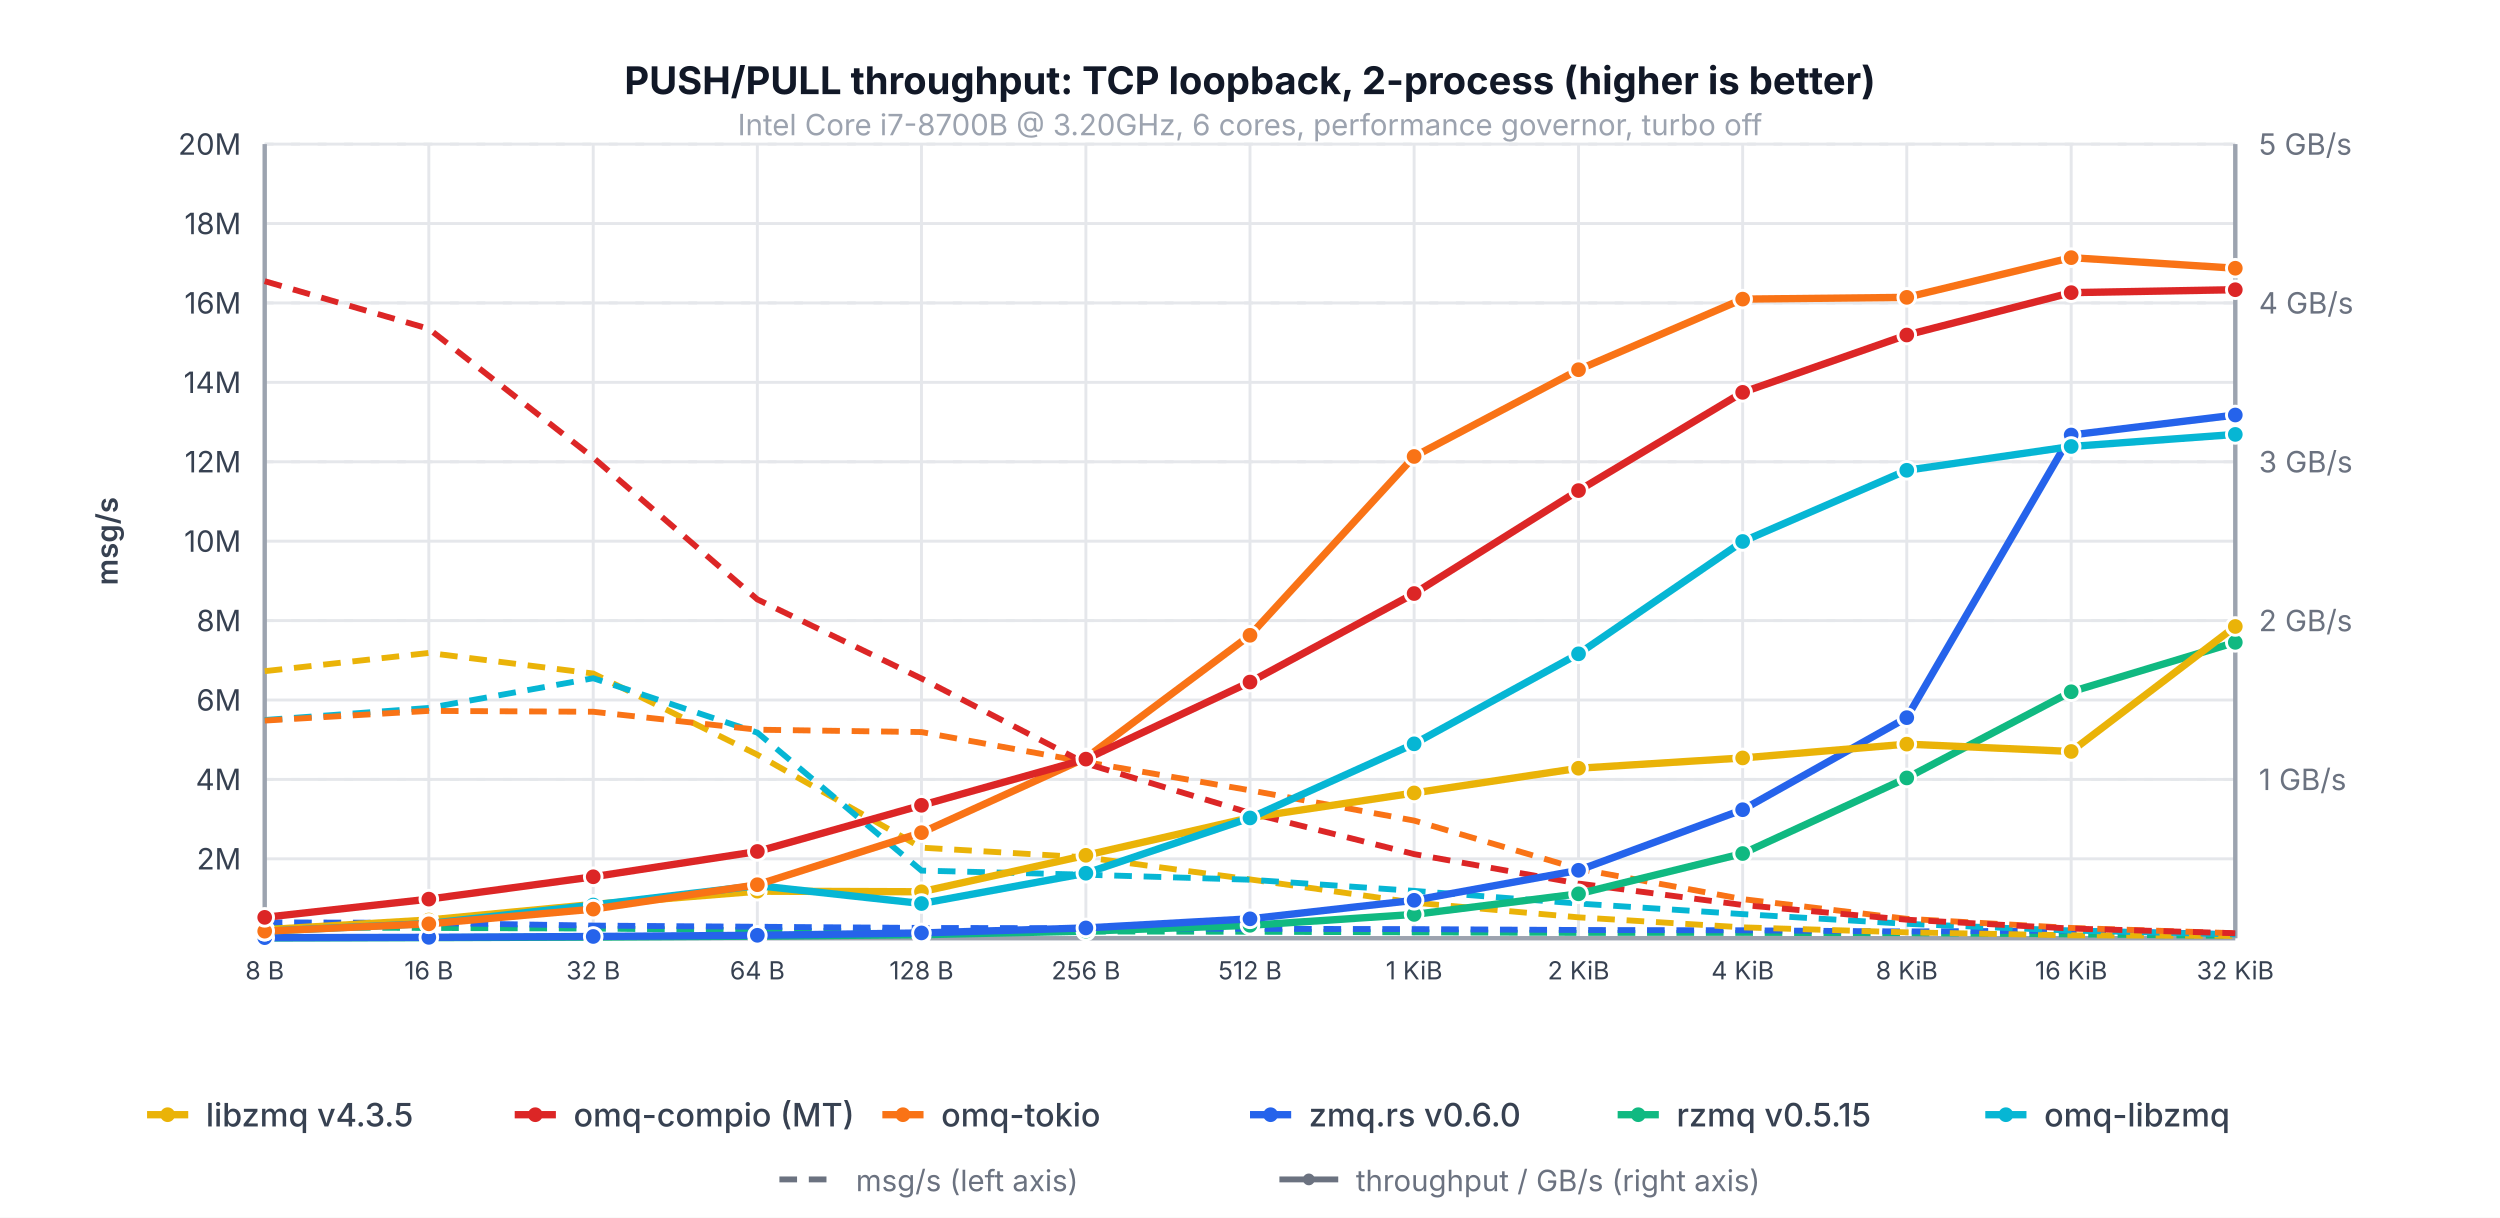
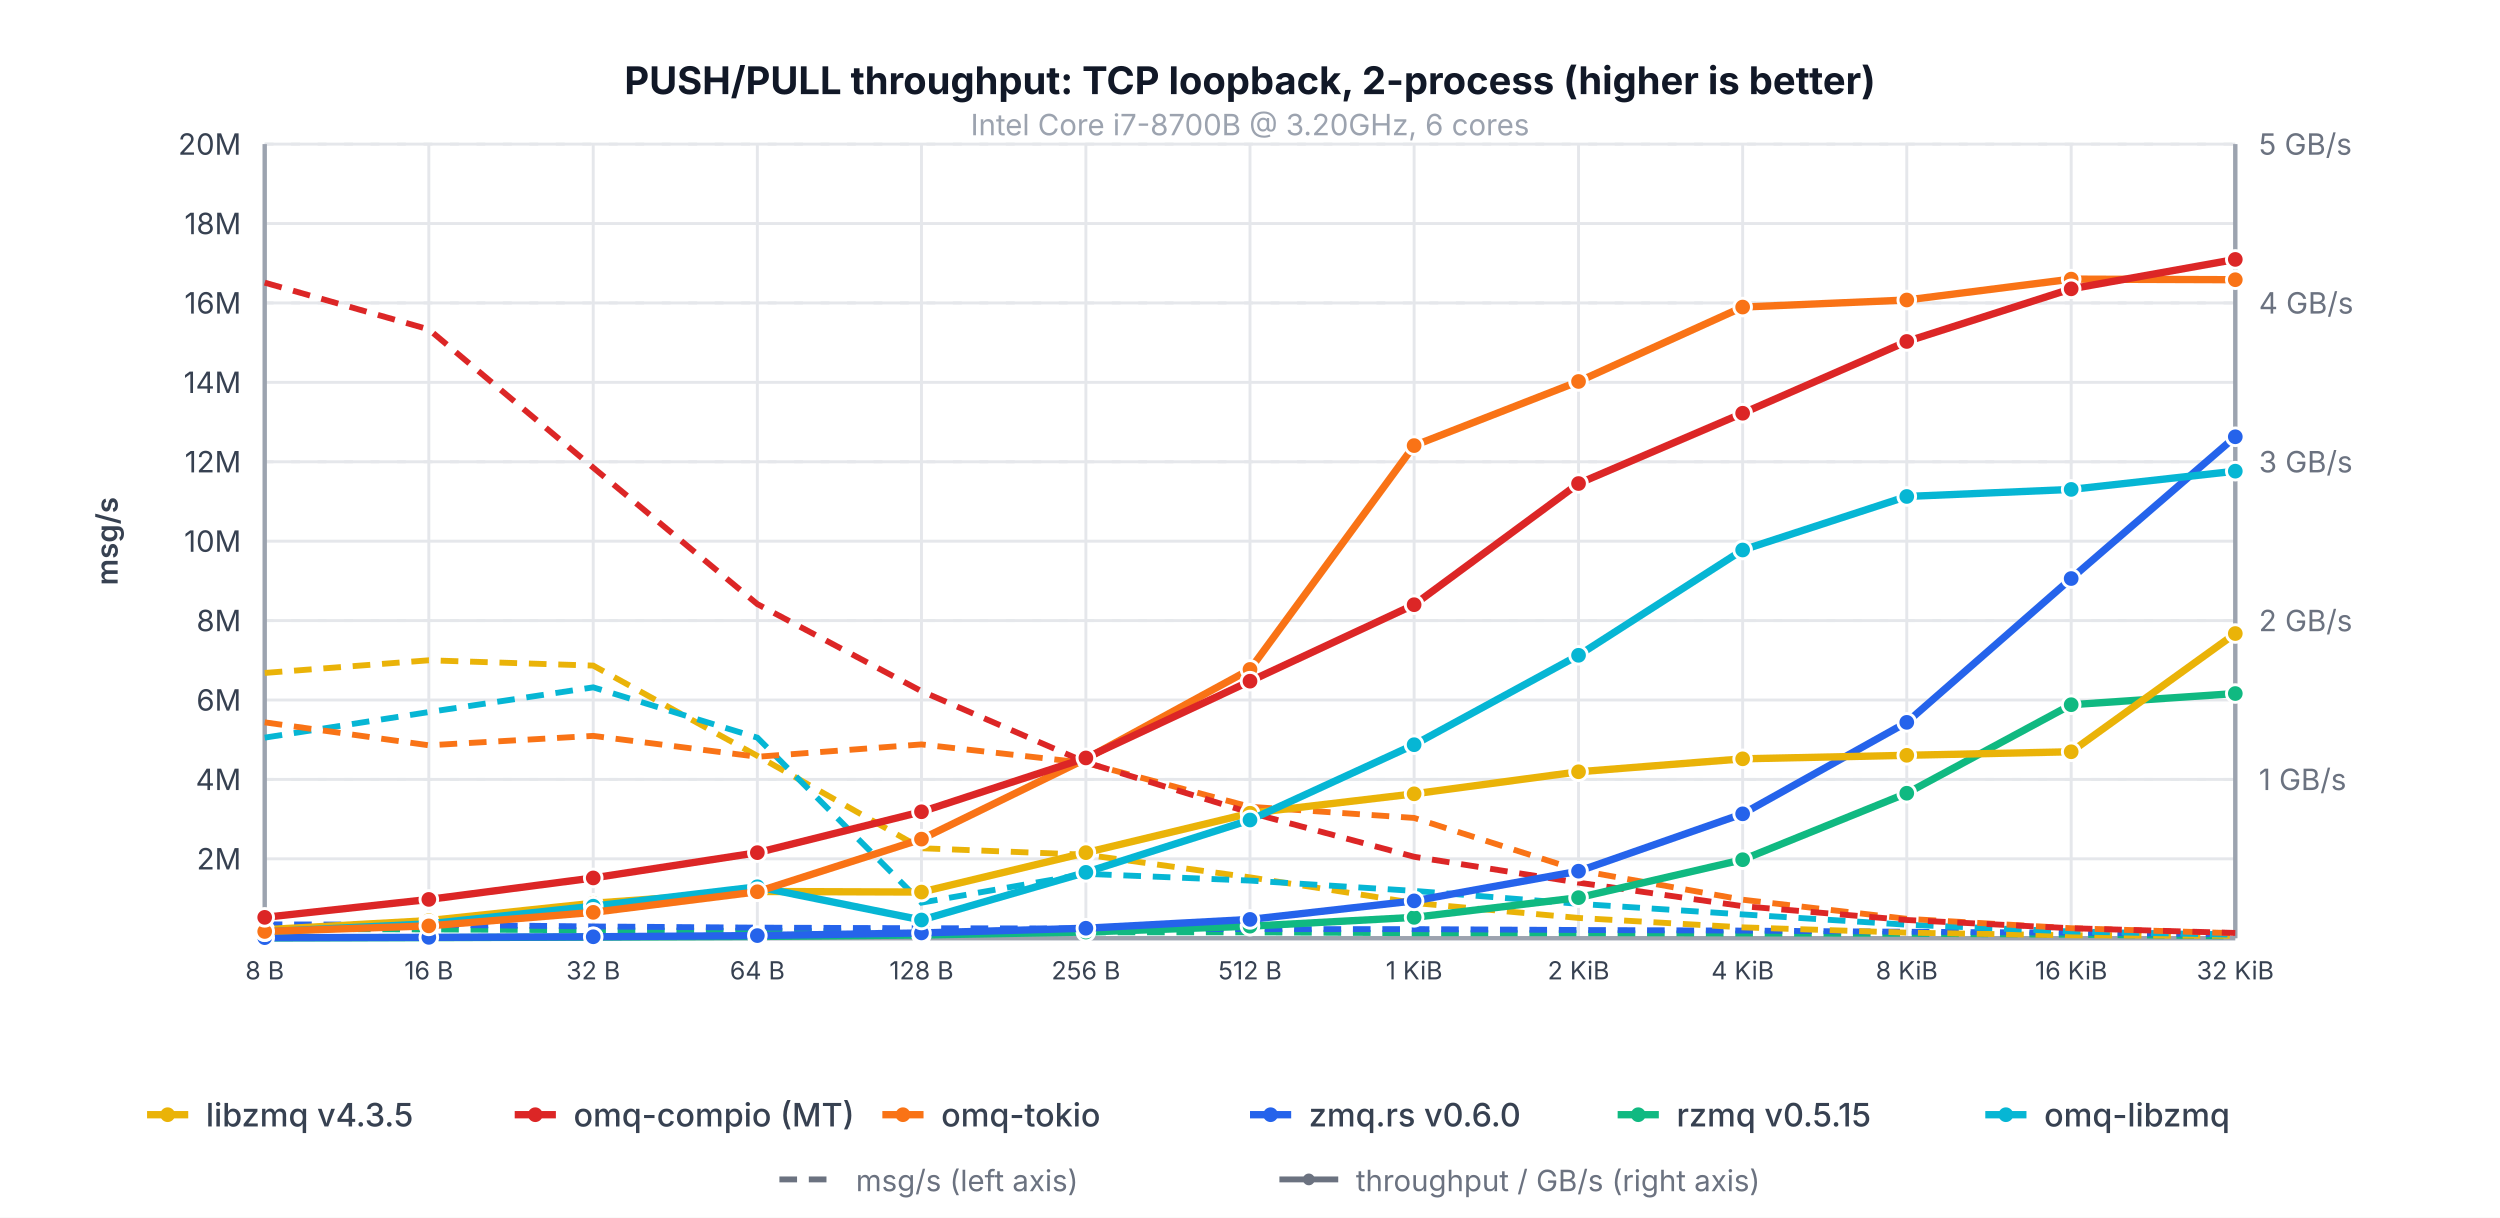
<svg xmlns="http://www.w3.org/2000/svg" viewBox="0 0 850 414" font-family="system-ui, -apple-system, sans-serif">
  <rect width="850" height="414" fill="white" />
  <text x="425.0" y="32.0" text-anchor="middle" fill="#111827" font-size="13" font-weight="700">PUSH/PULL throughput: TCP loopback, 2-process (higher is better)</text>
  <line x1="90.0" y1="292.0" x2="760.0" y2="292.0" stroke="#e5e7eb" stroke-width="1" />
  <text x="82.0" y="292.0" text-anchor="end" dominant-baseline="middle" fill="#374151" font-size="10">2M</text>
  <line x1="90.0" y1="265.0" x2="760.0" y2="265.0" stroke="#e5e7eb" stroke-width="1" />
  <text x="82.0" y="265.0" text-anchor="end" dominant-baseline="middle" fill="#374151" font-size="10">4M</text>
  <line x1="90.0" y1="238.0" x2="760.0" y2="238.0" stroke="#e5e7eb" stroke-width="1" />
  <text x="82.0" y="238.0" text-anchor="end" dominant-baseline="middle" fill="#374151" font-size="10">6M</text>
  <line x1="90.0" y1="211.0" x2="760.0" y2="211.0" stroke="#e5e7eb" stroke-width="1" />
  <text x="82.0" y="211.0" text-anchor="end" dominant-baseline="middle" fill="#374151" font-size="10">8M</text>
  <line x1="90.0" y1="184.0" x2="760.0" y2="184.0" stroke="#e5e7eb" stroke-width="1" />
  <text x="82.0" y="184.0" text-anchor="end" dominant-baseline="middle" fill="#374151" font-size="10">10M</text>
  <line x1="90.0" y1="157.0" x2="760.0" y2="157.0" stroke="#e5e7eb" stroke-width="1" />
  <text x="82.0" y="157.0" text-anchor="end" dominant-baseline="middle" fill="#374151" font-size="10">12M</text>
  <line x1="90.0" y1="130.0" x2="760.0" y2="130.0" stroke="#e5e7eb" stroke-width="1" />
  <text x="82.0" y="130.0" text-anchor="end" dominant-baseline="middle" fill="#374151" font-size="10">14M</text>
  <line x1="90.0" y1="103.0" x2="760.0" y2="103.0" stroke="#e5e7eb" stroke-width="1" />
  <text x="82.0" y="103.0" text-anchor="end" dominant-baseline="middle" fill="#374151" font-size="10">16M</text>
  <line x1="90.0" y1="76.0" x2="760.0" y2="76.0" stroke="#e5e7eb" stroke-width="1" />
  <text x="82.0" y="76.0" text-anchor="end" dominant-baseline="middle" fill="#374151" font-size="10">18M</text>
  <line x1="90.0" y1="49.0" x2="760.0" y2="49.0" stroke="#e5e7eb" stroke-width="1" />
  <text x="82.0" y="49.0" text-anchor="end" dominant-baseline="middle" fill="#374151" font-size="10">20M</text>
  <line x1="90.0" y1="265.0" x2="760.0" y2="265.0" stroke="#e5e7eb" stroke-width="1" stroke-dasharray="3,6" />
  <text x="768.0" y="265.0" text-anchor="start" dominant-baseline="middle" fill="#6b7280" font-size="10">1 GB/s</text>
  <line x1="90.0" y1="211.0" x2="760.0" y2="211.0" stroke="#e5e7eb" stroke-width="1" stroke-dasharray="3,6" />
  <text x="768.0" y="211.0" text-anchor="start" dominant-baseline="middle" fill="#6b7280" font-size="10">2 GB/s</text>
  <line x1="90.0" y1="157.0" x2="760.0" y2="157.0" stroke="#e5e7eb" stroke-width="1" stroke-dasharray="3,6" />
  <text x="768.0" y="157.0" text-anchor="start" dominant-baseline="middle" fill="#6b7280" font-size="10">3 GB/s</text>
  <line x1="90.0" y1="103.0" x2="760.0" y2="103.0" stroke="#e5e7eb" stroke-width="1" stroke-dasharray="3,6" />
  <text x="768.0" y="103.0" text-anchor="start" dominant-baseline="middle" fill="#6b7280" font-size="10">4 GB/s</text>
  <line x1="90.0" y1="49.0" x2="760.0" y2="49.0" stroke="#e5e7eb" stroke-width="1" stroke-dasharray="3,6" />
  <text x="768.0" y="49.0" text-anchor="start" dominant-baseline="middle" fill="#6b7280" font-size="10">5 GB/s</text>
  <line x1="90.0" y1="49.0" x2="90.0" y2="319.0" stroke="#e5e7eb" stroke-width="1" />
  <line x1="145.8" y1="49.0" x2="145.8" y2="319.0" stroke="#e5e7eb" stroke-width="1" />
  <line x1="201.7" y1="49.0" x2="201.7" y2="319.0" stroke="#e5e7eb" stroke-width="1" />
  <line x1="257.5" y1="49.0" x2="257.5" y2="319.0" stroke="#e5e7eb" stroke-width="1" />
  <line x1="313.3" y1="49.0" x2="313.3" y2="319.0" stroke="#e5e7eb" stroke-width="1" />
  <line x1="369.2" y1="49.0" x2="369.2" y2="319.0" stroke="#e5e7eb" stroke-width="1" />
  <line x1="425.0" y1="49.0" x2="425.0" y2="319.0" stroke="#e5e7eb" stroke-width="1" />
  <line x1="480.8" y1="49.0" x2="480.8" y2="319.0" stroke="#e5e7eb" stroke-width="1" />
  <line x1="536.7" y1="49.0" x2="536.7" y2="319.0" stroke="#e5e7eb" stroke-width="1" />
  <line x1="592.5" y1="49.0" x2="592.5" y2="319.0" stroke="#e5e7eb" stroke-width="1" />
  <line x1="648.3" y1="49.0" x2="648.3" y2="319.0" stroke="#e5e7eb" stroke-width="1" />
  <line x1="704.2" y1="49.0" x2="704.2" y2="319.0" stroke="#e5e7eb" stroke-width="1" />
  <line x1="760.0" y1="49.0" x2="760.0" y2="319.0" stroke="#e5e7eb" stroke-width="1" />
  <line x1="90.0" y1="49.0" x2="90.0" y2="319.0" stroke="#9ca3af" stroke-width="1.5" />
  <line x1="760.0" y1="49.0" x2="760.0" y2="319.0" stroke="#9ca3af" stroke-width="1.5" />
  <line x1="90.0" y1="319.0" x2="760.0" y2="319.0" stroke="#9ca3af" stroke-width="1.5" />
  <text x="40.0" y="184.0" text-anchor="middle" fill="#374151" font-size="10" font-weight="600" transform="rotate(-90,40.0,184.0)">msg/s</text>
-   <polyline points="90.0,315.3 145.8,315.5 201.7,315.7 257.5,316.3 313.3,316.8 369.2,316.7 425.0,316.8 480.8,317.0 536.7,317.2 592.5,317.2 648.3,317.3 704.2,317.7 760.0,318.2" fill="none" stroke="#10b981" stroke-width="2" stroke-dasharray="6,4" />
-   <polyline points="90.0,313.6 145.8,313.8 201.7,314.7 257.5,315.1 313.3,315.5 369.2,315.6 425.0,315.8 480.8,315.9 536.7,316.2 592.5,316.3 648.3,316.7 704.2,316.4 760.0,317.6" fill="none" stroke="#2563eb" stroke-width="2" stroke-dasharray="6,4" />
-   <polyline points="90.0,228.2 145.8,222.0 201.7,229.0 257.5,256.6 313.3,288.2 369.2,291.5 425.0,299.0 480.8,306.9 536.7,311.9 592.5,315.3 648.3,317.0 704.2,318.0 760.0,318.2" fill="none" stroke="#eab308" stroke-width="2" stroke-dasharray="6,4" />
-   <polyline points="90.0,244.8 145.8,240.7 201.7,230.6 257.5,249.1 313.3,296.0 369.2,297.4 425.0,299.1 480.8,302.9 536.7,307.2 592.5,310.8 648.3,314.1 704.2,316.4 760.0,317.7" fill="none" stroke="#06b6d4" stroke-width="2" stroke-dasharray="6,4" />
-   <polyline points="90.0,245.0 145.8,241.7 201.7,242.0 257.5,248.1 313.3,248.9 369.2,259.1 425.0,268.7 480.8,279.0 536.7,295.4 592.5,305.7 648.3,312.4 704.2,315.5 760.0,317.3" fill="none" stroke="#f97316" stroke-width="2" stroke-dasharray="6,4" />
-   <polyline points="90.0,95.6 145.8,111.8 201.7,155.6 257.5,203.8 313.3,230.7 369.2,259.6 425.0,276.4 480.8,290.4 536.7,300.4 592.5,307.7 648.3,312.7 704.2,315.7 760.0,317.3" fill="none" stroke="#dc2626" stroke-width="2" stroke-dasharray="6,4" />
-   <polyline points="90.0,318.9 145.8,318.8 201.7,318.6 257.5,318.3 313.3,317.8 369.2,316.6 425.0,314.6 480.8,310.9 536.7,303.9 592.5,290.2 648.3,264.5 704.2,235.2 760.0,218.4" fill="none" stroke="#10b981" stroke-width="2.5" stroke-linecap="round" stroke-linejoin="round" />
+   <polyline points="90.0,315.8 145.8,316.0 201.7,316.3 257.5,316.5 313.3,316.8 369.2,317.0 425.0,317.0 480.8,317.3 536.7,317.3 592.5,317.4 648.3,317.5 704.2,317.8 760.0,318.4" fill="none" stroke="#10b981" stroke-width="2" stroke-dasharray="6,4" />
+   <polyline points="90.0,314.3 145.8,314.4 201.7,315.0 257.5,315.4 313.3,315.6 369.2,315.7 425.0,315.9 480.8,315.9 536.7,316.2 592.5,316.4 648.3,316.8 704.2,317.1 760.0,317.7" fill="none" stroke="#2563eb" stroke-width="2" stroke-dasharray="6,4" />
+   <polyline points="90.0,228.8 145.8,224.5 201.7,226.3 257.5,257.0 313.3,288.4 369.2,290.6 425.0,298.3 480.8,307.0 536.7,312.1 592.5,315.3 648.3,317.1 704.2,318.0 760.0,318.2" fill="none" stroke="#eab308" stroke-width="2" stroke-dasharray="6,4" />
+   <polyline points="90.0,250.8 145.8,242.1 201.7,233.7 257.5,250.8 313.3,306.9 369.2,297.1 425.0,299.4 480.8,302.9 536.7,307.3 592.5,310.9 648.3,314.4 704.2,316.7 760.0,317.8" fill="none" stroke="#06b6d4" stroke-width="2" stroke-dasharray="6,4" />
+   <polyline points="90.0,245.6 145.8,253.4 201.7,250.2 257.5,257.3 313.3,253.1 369.2,259.4 425.0,274.3 480.8,278.1 536.7,295.9 592.5,305.9 648.3,312.4 704.2,315.6 760.0,317.3" fill="none" stroke="#f97316" stroke-width="2" stroke-dasharray="6,4" />
+   <polyline points="90.0,96.1 145.8,112.0 201.7,159.0 257.5,205.4 313.3,235.0 369.2,259.2 425.0,276.3 480.8,291.3 536.7,300.1 592.5,308.1 648.3,312.8 704.2,315.6 760.0,317.2" fill="none" stroke="#dc2626" stroke-width="2" stroke-dasharray="6,4" />
+   <polyline points="90.0,318.9 145.8,318.8 201.7,318.6 257.5,318.4 313.3,317.9 369.2,316.9 425.0,314.9 480.8,311.9 536.7,305.2 592.5,292.3 648.3,269.7 704.2,239.6 760.0,235.8" fill="none" stroke="#10b981" stroke-width="2.5" stroke-linecap="round" stroke-linejoin="round" />
  <circle cx="90.0" cy="318.9" r="3" fill="#10b981" stroke="white" stroke-width="1" />
  <circle cx="145.8" cy="318.8" r="3" fill="#10b981" stroke="white" stroke-width="1" />
  <circle cx="201.7" cy="318.6" r="3" fill="#10b981" stroke="white" stroke-width="1" />
-   <circle cx="257.5" cy="318.3" r="3" fill="#10b981" stroke="white" stroke-width="1" />
-   <circle cx="313.3" cy="317.8" r="3" fill="#10b981" stroke="white" stroke-width="1" />
-   <circle cx="369.2" cy="316.6" r="3" fill="#10b981" stroke="white" stroke-width="1" />
-   <circle cx="425.0" cy="314.6" r="3" fill="#10b981" stroke="white" stroke-width="1" />
-   <circle cx="480.8" cy="310.9" r="3" fill="#10b981" stroke="white" stroke-width="1" />
-   <circle cx="536.7" cy="303.9" r="3" fill="#10b981" stroke="white" stroke-width="1" />
-   <circle cx="592.5" cy="290.2" r="3" fill="#10b981" stroke="white" stroke-width="1" />
-   <circle cx="648.3" cy="264.5" r="3" fill="#10b981" stroke="white" stroke-width="1" />
-   <circle cx="704.2" cy="235.2" r="3" fill="#10b981" stroke="white" stroke-width="1" />
-   <circle cx="760.0" cy="218.4" r="3" fill="#10b981" stroke="white" stroke-width="1" />
-   <polyline points="90.0,318.8 145.8,318.7 201.7,318.4 257.5,318.0 313.3,317.2 369.2,315.5 425.0,312.4 480.8,306.1 536.7,295.9 592.5,275.3 648.3,244.0 704.2,147.9 760.0,141.1" fill="none" stroke="#2563eb" stroke-width="2.5" stroke-linecap="round" stroke-linejoin="round" />
+   <circle cx="257.5" cy="318.4" r="3" fill="#10b981" stroke="white" stroke-width="1" />
+   <circle cx="313.3" cy="317.9" r="3" fill="#10b981" stroke="white" stroke-width="1" />
+   <circle cx="369.2" cy="316.9" r="3" fill="#10b981" stroke="white" stroke-width="1" />
+   <circle cx="425.0" cy="314.9" r="3" fill="#10b981" stroke="white" stroke-width="1" />
+   <circle cx="480.8" cy="311.9" r="3" fill="#10b981" stroke="white" stroke-width="1" />
+   <circle cx="536.7" cy="305.2" r="3" fill="#10b981" stroke="white" stroke-width="1" />
+   <circle cx="592.5" cy="292.3" r="3" fill="#10b981" stroke="white" stroke-width="1" />
+   <circle cx="648.3" cy="269.7" r="3" fill="#10b981" stroke="white" stroke-width="1" />
+   <circle cx="704.2" cy="239.6" r="3" fill="#10b981" stroke="white" stroke-width="1" />
+   <circle cx="760.0" cy="235.8" r="3" fill="#10b981" stroke="white" stroke-width="1" />
+   <polyline points="90.0,318.8 145.8,318.7 201.7,318.5 257.5,318.1 313.3,317.2 369.2,315.6 425.0,312.6 480.8,306.3 536.7,296.2 592.5,276.7 648.3,245.6 704.2,196.7 760.0,148.5" fill="none" stroke="#2563eb" stroke-width="2.5" stroke-linecap="round" stroke-linejoin="round" />
  <circle cx="90.0" cy="318.8" r="3" fill="#2563eb" stroke="white" stroke-width="1" />
  <circle cx="145.8" cy="318.7" r="3" fill="#2563eb" stroke="white" stroke-width="1" />
-   <circle cx="201.7" cy="318.4" r="3" fill="#2563eb" stroke="white" stroke-width="1" />
-   <circle cx="257.5" cy="318.0" r="3" fill="#2563eb" stroke="white" stroke-width="1" />
+   <circle cx="201.7" cy="318.5" r="3" fill="#2563eb" stroke="white" stroke-width="1" />
+   <circle cx="257.5" cy="318.1" r="3" fill="#2563eb" stroke="white" stroke-width="1" />
  <circle cx="313.3" cy="317.2" r="3" fill="#2563eb" stroke="white" stroke-width="1" />
-   <circle cx="369.2" cy="315.5" r="3" fill="#2563eb" stroke="white" stroke-width="1" />
-   <circle cx="425.0" cy="312.4" r="3" fill="#2563eb" stroke="white" stroke-width="1" />
-   <circle cx="480.8" cy="306.1" r="3" fill="#2563eb" stroke="white" stroke-width="1" />
-   <circle cx="536.7" cy="295.9" r="3" fill="#2563eb" stroke="white" stroke-width="1" />
-   <circle cx="592.5" cy="275.3" r="3" fill="#2563eb" stroke="white" stroke-width="1" />
-   <circle cx="648.3" cy="244.0" r="3" fill="#2563eb" stroke="white" stroke-width="1" />
-   <circle cx="704.2" cy="147.9" r="3" fill="#2563eb" stroke="white" stroke-width="1" />
-   <circle cx="760.0" cy="141.1" r="3" fill="#2563eb" stroke="white" stroke-width="1" />
-   <polyline points="90.0,316.1 145.8,312.8 201.7,307.5 257.5,303.0 313.3,303.2 369.2,290.8 425.0,278.0 480.8,269.6 536.7,261.2 592.5,257.7 648.3,253.0 704.2,255.5 760.0,213.0" fill="none" stroke="#eab308" stroke-width="2.5" stroke-linecap="round" stroke-linejoin="round" />
+   <circle cx="369.2" cy="315.6" r="3" fill="#2563eb" stroke="white" stroke-width="1" />
+   <circle cx="425.0" cy="312.6" r="3" fill="#2563eb" stroke="white" stroke-width="1" />
+   <circle cx="480.8" cy="306.3" r="3" fill="#2563eb" stroke="white" stroke-width="1" />
+   <circle cx="536.7" cy="296.2" r="3" fill="#2563eb" stroke="white" stroke-width="1" />
+   <circle cx="592.5" cy="276.7" r="3" fill="#2563eb" stroke="white" stroke-width="1" />
+   <circle cx="648.3" cy="245.6" r="3" fill="#2563eb" stroke="white" stroke-width="1" />
+   <circle cx="704.2" cy="196.7" r="3" fill="#2563eb" stroke="white" stroke-width="1" />
+   <circle cx="760.0" cy="148.5" r="3" fill="#2563eb" stroke="white" stroke-width="1" />
+   <polyline points="90.0,316.1 145.8,313.0 201.7,307.1 257.5,303.1 313.3,303.3 369.2,289.9 425.0,276.5 480.8,269.9 536.7,262.4 592.5,258.0 648.3,256.8 704.2,255.6 760.0,215.4" fill="none" stroke="#eab308" stroke-width="2.5" stroke-linecap="round" stroke-linejoin="round" />
  <circle cx="90.0" cy="316.1" r="3" fill="#eab308" stroke="white" stroke-width="1" />
-   <circle cx="145.8" cy="312.8" r="3" fill="#eab308" stroke="white" stroke-width="1" />
-   <circle cx="201.7" cy="307.5" r="3" fill="#eab308" stroke="white" stroke-width="1" />
-   <circle cx="257.5" cy="303.0" r="3" fill="#eab308" stroke="white" stroke-width="1" />
-   <circle cx="313.3" cy="303.2" r="3" fill="#eab308" stroke="white" stroke-width="1" />
-   <circle cx="369.2" cy="290.8" r="3" fill="#eab308" stroke="white" stroke-width="1" />
-   <circle cx="425.0" cy="278.0" r="3" fill="#eab308" stroke="white" stroke-width="1" />
-   <circle cx="480.8" cy="269.6" r="3" fill="#eab308" stroke="white" stroke-width="1" />
-   <circle cx="536.7" cy="261.2" r="3" fill="#eab308" stroke="white" stroke-width="1" />
-   <circle cx="592.5" cy="257.7" r="3" fill="#eab308" stroke="white" stroke-width="1" />
-   <circle cx="648.3" cy="253.0" r="3" fill="#eab308" stroke="white" stroke-width="1" />
-   <circle cx="704.2" cy="255.5" r="3" fill="#eab308" stroke="white" stroke-width="1" />
-   <circle cx="760.0" cy="213.0" r="3" fill="#eab308" stroke="white" stroke-width="1" />
-   <polyline points="90.0,316.6 145.8,314.0 201.7,307.7 257.5,301.1 313.3,307.2 369.2,296.9 425.0,278.1 480.8,252.9 536.7,222.3 592.5,184.1 648.3,159.9 704.2,151.8 760.0,147.7" fill="none" stroke="#06b6d4" stroke-width="2.5" stroke-linecap="round" stroke-linejoin="round" />
-   <circle cx="90.0" cy="316.6" r="3" fill="#06b6d4" stroke="white" stroke-width="1" />
-   <circle cx="145.8" cy="314.0" r="3" fill="#06b6d4" stroke="white" stroke-width="1" />
-   <circle cx="201.7" cy="307.7" r="3" fill="#06b6d4" stroke="white" stroke-width="1" />
-   <circle cx="257.5" cy="301.1" r="3" fill="#06b6d4" stroke="white" stroke-width="1" />
-   <circle cx="313.3" cy="307.2" r="3" fill="#06b6d4" stroke="white" stroke-width="1" />
-   <circle cx="369.2" cy="296.9" r="3" fill="#06b6d4" stroke="white" stroke-width="1" />
-   <circle cx="425.0" cy="278.1" r="3" fill="#06b6d4" stroke="white" stroke-width="1" />
-   <circle cx="480.8" cy="252.9" r="3" fill="#06b6d4" stroke="white" stroke-width="1" />
-   <circle cx="536.7" cy="222.3" r="3" fill="#06b6d4" stroke="white" stroke-width="1" />
-   <circle cx="592.5" cy="184.1" r="3" fill="#06b6d4" stroke="white" stroke-width="1" />
-   <circle cx="648.3" cy="159.9" r="3" fill="#06b6d4" stroke="white" stroke-width="1" />
-   <circle cx="704.2" cy="151.8" r="3" fill="#06b6d4" stroke="white" stroke-width="1" />
-   <circle cx="760.0" cy="147.7" r="3" fill="#06b6d4" stroke="white" stroke-width="1" />
-   <polyline points="90.0,316.6 145.8,314.1 201.7,309.1 257.5,300.8 313.3,283.1 369.2,257.7 425.0,216.0 480.8,155.2 536.7,125.7 592.5,101.7 648.3,101.1 704.2,87.6 760.0,91.2" fill="none" stroke="#f97316" stroke-width="2.5" stroke-linecap="round" stroke-linejoin="round" />
-   <circle cx="90.0" cy="316.6" r="3" fill="#f97316" stroke="white" stroke-width="1" />
-   <circle cx="145.8" cy="314.1" r="3" fill="#f97316" stroke="white" stroke-width="1" />
-   <circle cx="201.7" cy="309.1" r="3" fill="#f97316" stroke="white" stroke-width="1" />
-   <circle cx="257.5" cy="300.8" r="3" fill="#f97316" stroke="white" stroke-width="1" />
-   <circle cx="313.3" cy="283.1" r="3" fill="#f97316" stroke="white" stroke-width="1" />
-   <circle cx="369.2" cy="257.7" r="3" fill="#f97316" stroke="white" stroke-width="1" />
-   <circle cx="425.0" cy="216.0" r="3" fill="#f97316" stroke="white" stroke-width="1" />
-   <circle cx="480.8" cy="155.2" r="3" fill="#f97316" stroke="white" stroke-width="1" />
-   <circle cx="536.7" cy="125.7" r="3" fill="#f97316" stroke="white" stroke-width="1" />
-   <circle cx="592.5" cy="101.7" r="3" fill="#f97316" stroke="white" stroke-width="1" />
-   <circle cx="648.3" cy="101.1" r="3" fill="#f97316" stroke="white" stroke-width="1" />
-   <circle cx="704.2" cy="87.6" r="3" fill="#f97316" stroke="white" stroke-width="1" />
-   <circle cx="760.0" cy="91.2" r="3" fill="#f97316" stroke="white" stroke-width="1" />
-   <polyline points="90.0,311.9 145.8,305.7 201.7,298.1 257.5,289.5 313.3,273.8 369.2,258.1 425.0,231.9 480.8,201.8 536.7,166.8 592.5,133.4 648.3,113.9 704.2,99.5 760.0,98.5" fill="none" stroke="#dc2626" stroke-width="2.5" stroke-linecap="round" stroke-linejoin="round" />
+   <circle cx="145.8" cy="313.0" r="3" fill="#eab308" stroke="white" stroke-width="1" />
+   <circle cx="201.7" cy="307.1" r="3" fill="#eab308" stroke="white" stroke-width="1" />
+   <circle cx="257.5" cy="303.1" r="3" fill="#eab308" stroke="white" stroke-width="1" />
+   <circle cx="313.3" cy="303.3" r="3" fill="#eab308" stroke="white" stroke-width="1" />
+   <circle cx="369.2" cy="289.9" r="3" fill="#eab308" stroke="white" stroke-width="1" />
+   <circle cx="425.0" cy="276.5" r="3" fill="#eab308" stroke="white" stroke-width="1" />
+   <circle cx="480.8" cy="269.9" r="3" fill="#eab308" stroke="white" stroke-width="1" />
+   <circle cx="536.7" cy="262.4" r="3" fill="#eab308" stroke="white" stroke-width="1" />
+   <circle cx="592.5" cy="258.0" r="3" fill="#eab308" stroke="white" stroke-width="1" />
+   <circle cx="648.3" cy="256.8" r="3" fill="#eab308" stroke="white" stroke-width="1" />
+   <circle cx="704.2" cy="255.6" r="3" fill="#eab308" stroke="white" stroke-width="1" />
+   <circle cx="760.0" cy="215.4" r="3" fill="#eab308" stroke="white" stroke-width="1" />
+   <polyline points="90.0,316.8 145.8,314.1 201.7,308.1 257.5,301.5 313.3,312.8 369.2,296.6 425.0,278.8 480.8,253.2 536.7,222.8 592.5,187.0 648.3,168.8 704.2,166.4 760.0,160.2" fill="none" stroke="#06b6d4" stroke-width="2.5" stroke-linecap="round" stroke-linejoin="round" />
+   <circle cx="90.0" cy="316.8" r="3" fill="#06b6d4" stroke="white" stroke-width="1" />
+   <circle cx="145.8" cy="314.1" r="3" fill="#06b6d4" stroke="white" stroke-width="1" />
+   <circle cx="201.7" cy="308.1" r="3" fill="#06b6d4" stroke="white" stroke-width="1" />
+   <circle cx="257.5" cy="301.5" r="3" fill="#06b6d4" stroke="white" stroke-width="1" />
+   <circle cx="313.3" cy="312.8" r="3" fill="#06b6d4" stroke="white" stroke-width="1" />
+   <circle cx="369.2" cy="296.6" r="3" fill="#06b6d4" stroke="white" stroke-width="1" />
+   <circle cx="425.0" cy="278.8" r="3" fill="#06b6d4" stroke="white" stroke-width="1" />
+   <circle cx="480.8" cy="253.2" r="3" fill="#06b6d4" stroke="white" stroke-width="1" />
+   <circle cx="536.7" cy="222.8" r="3" fill="#06b6d4" stroke="white" stroke-width="1" />
+   <circle cx="592.5" cy="187.0" r="3" fill="#06b6d4" stroke="white" stroke-width="1" />
+   <circle cx="648.3" cy="168.8" r="3" fill="#06b6d4" stroke="white" stroke-width="1" />
+   <circle cx="704.2" cy="166.4" r="3" fill="#06b6d4" stroke="white" stroke-width="1" />
+   <circle cx="760.0" cy="160.2" r="3" fill="#06b6d4" stroke="white" stroke-width="1" />
+   <polyline points="90.0,316.7 145.8,314.8 201.7,310.2 257.5,303.2 313.3,285.3 369.2,258.0 425.0,227.6 480.8,151.5 536.7,129.7 592.5,104.4 648.3,102.0 704.2,94.9 760.0,95.1" fill="none" stroke="#f97316" stroke-width="2.5" stroke-linecap="round" stroke-linejoin="round" />
+   <circle cx="90.0" cy="316.7" r="3" fill="#f97316" stroke="white" stroke-width="1" />
+   <circle cx="145.8" cy="314.8" r="3" fill="#f97316" stroke="white" stroke-width="1" />
+   <circle cx="201.7" cy="310.2" r="3" fill="#f97316" stroke="white" stroke-width="1" />
+   <circle cx="257.5" cy="303.2" r="3" fill="#f97316" stroke="white" stroke-width="1" />
+   <circle cx="313.3" cy="285.3" r="3" fill="#f97316" stroke="white" stroke-width="1" />
+   <circle cx="369.2" cy="258.0" r="3" fill="#f97316" stroke="white" stroke-width="1" />
+   <circle cx="425.0" cy="227.6" r="3" fill="#f97316" stroke="white" stroke-width="1" />
+   <circle cx="480.8" cy="151.5" r="3" fill="#f97316" stroke="white" stroke-width="1" />
+   <circle cx="536.7" cy="129.7" r="3" fill="#f97316" stroke="white" stroke-width="1" />
+   <circle cx="592.5" cy="104.4" r="3" fill="#f97316" stroke="white" stroke-width="1" />
+   <circle cx="648.3" cy="102.0" r="3" fill="#f97316" stroke="white" stroke-width="1" />
+   <circle cx="704.2" cy="94.9" r="3" fill="#f97316" stroke="white" stroke-width="1" />
+   <circle cx="760.0" cy="95.1" r="3" fill="#f97316" stroke="white" stroke-width="1" />
+   <polyline points="90.0,311.9 145.8,305.8 201.7,298.5 257.5,289.9 313.3,276.0 369.2,257.7 425.0,231.6 480.8,205.6 536.7,164.4 592.5,140.5 648.3,116.1 704.2,98.2 760.0,88.2" fill="none" stroke="#dc2626" stroke-width="2.5" stroke-linecap="round" stroke-linejoin="round" />
  <circle cx="90.0" cy="311.9" r="3" fill="#dc2626" stroke="white" stroke-width="1" />
-   <circle cx="145.8" cy="305.7" r="3" fill="#dc2626" stroke="white" stroke-width="1" />
-   <circle cx="201.7" cy="298.1" r="3" fill="#dc2626" stroke="white" stroke-width="1" />
-   <circle cx="257.5" cy="289.5" r="3" fill="#dc2626" stroke="white" stroke-width="1" />
-   <circle cx="313.3" cy="273.8" r="3" fill="#dc2626" stroke="white" stroke-width="1" />
-   <circle cx="369.2" cy="258.1" r="3" fill="#dc2626" stroke="white" stroke-width="1" />
-   <circle cx="425.0" cy="231.9" r="3" fill="#dc2626" stroke="white" stroke-width="1" />
-   <circle cx="480.8" cy="201.8" r="3" fill="#dc2626" stroke="white" stroke-width="1" />
-   <circle cx="536.7" cy="166.8" r="3" fill="#dc2626" stroke="white" stroke-width="1" />
-   <circle cx="592.5" cy="133.4" r="3" fill="#dc2626" stroke="white" stroke-width="1" />
-   <circle cx="648.3" cy="113.9" r="3" fill="#dc2626" stroke="white" stroke-width="1" />
-   <circle cx="704.2" cy="99.5" r="3" fill="#dc2626" stroke="white" stroke-width="1" />
-   <circle cx="760.0" cy="98.5" r="3" fill="#dc2626" stroke="white" stroke-width="1" />
+   <circle cx="145.8" cy="305.8" r="3" fill="#dc2626" stroke="white" stroke-width="1" />
+   <circle cx="201.7" cy="298.5" r="3" fill="#dc2626" stroke="white" stroke-width="1" />
+   <circle cx="257.5" cy="289.9" r="3" fill="#dc2626" stroke="white" stroke-width="1" />
+   <circle cx="313.3" cy="276.0" r="3" fill="#dc2626" stroke="white" stroke-width="1" />
+   <circle cx="369.2" cy="257.7" r="3" fill="#dc2626" stroke="white" stroke-width="1" />
+   <circle cx="425.0" cy="231.6" r="3" fill="#dc2626" stroke="white" stroke-width="1" />
+   <circle cx="480.8" cy="205.6" r="3" fill="#dc2626" stroke="white" stroke-width="1" />
+   <circle cx="536.7" cy="164.4" r="3" fill="#dc2626" stroke="white" stroke-width="1" />
+   <circle cx="592.5" cy="140.5" r="3" fill="#dc2626" stroke="white" stroke-width="1" />
+   <circle cx="648.3" cy="116.1" r="3" fill="#dc2626" stroke="white" stroke-width="1" />
+   <circle cx="704.2" cy="98.2" r="3" fill="#dc2626" stroke="white" stroke-width="1" />
+   <circle cx="760.0" cy="88.2" r="3" fill="#dc2626" stroke="white" stroke-width="1" />
  <text x="90.0" y="333.0" text-anchor="middle" fill="#374151" font-size="8.5">8 B</text>
  <text x="145.8" y="333.0" text-anchor="middle" fill="#374151" font-size="8.5">16 B</text>
  <text x="201.7" y="333.0" text-anchor="middle" fill="#374151" font-size="8.5">32 B</text>
  <text x="257.5" y="333.0" text-anchor="middle" fill="#374151" font-size="8.5">64 B</text>
  <text x="313.3" y="333.0" text-anchor="middle" fill="#374151" font-size="8.5">128 B</text>
  <text x="369.2" y="333.0" text-anchor="middle" fill="#374151" font-size="8.5">256 B</text>
  <text x="425.0" y="333.0" text-anchor="middle" fill="#374151" font-size="8.5">512 B</text>
  <text x="480.8" y="333.0" text-anchor="middle" fill="#374151" font-size="8.5">1 KiB</text>
  <text x="536.7" y="333.0" text-anchor="middle" fill="#374151" font-size="8.5">2 KiB</text>
  <text x="592.5" y="333.0" text-anchor="middle" fill="#374151" font-size="8.5">4 KiB</text>
  <text x="648.3" y="333.0" text-anchor="middle" fill="#374151" font-size="8.5">8 KiB</text>
  <text x="704.2" y="333.0" text-anchor="middle" fill="#374151" font-size="8.5">16 KiB</text>
  <text x="760.0" y="333.0" text-anchor="middle" fill="#374151" font-size="8.5">32 KiB</text>
-   <text x="425.0" y="46" text-anchor="middle" fill="#9ca3af" font-size="10">Intel Core i7-8700B @ 3.20GHz, 6 cores, performance governor, turbo off</text>
+   <text x="425.0" y="46" text-anchor="middle" fill="#9ca3af" font-size="10">Intel Core i7-8700B @ 3.20GHz, 6 cores</text>
  <line x1="50" y1="379" x2="64" y2="379" stroke="#eab308" stroke-width="2.5" />
  <circle cx="57" cy="379" r="2.5" fill="#eab308" />
  <text x="70" y="383" fill="#374151" font-size="11" font-weight="500">libzmq v4.3.5</text>
  <line x1="175" y1="379" x2="189" y2="379" stroke="#dc2626" stroke-width="2.5" />
  <circle cx="182" cy="379" r="2.5" fill="#dc2626" />
  <text x="195" y="383" fill="#374151" font-size="11" font-weight="500">omq-compio (MT)</text>
  <line x1="300" y1="379" x2="314" y2="379" stroke="#f97316" stroke-width="2.5" />
  <circle cx="307" cy="379" r="2.5" fill="#f97316" />
  <text x="320" y="383" fill="#374151" font-size="11" font-weight="500">omq-tokio</text>
  <line x1="425" y1="379" x2="439" y2="379" stroke="#2563eb" stroke-width="2.5" />
  <circle cx="432" cy="379" r="2.5" fill="#2563eb" />
  <text x="445" y="383" fill="#374151" font-size="11" font-weight="500">zmq.rs v0.6.0</text>
  <line x1="550" y1="379" x2="564" y2="379" stroke="#10b981" stroke-width="2.5" />
  <circle cx="557" cy="379" r="2.5" fill="#10b981" />
  <text x="570" y="383" fill="#374151" font-size="11" font-weight="500">rzmq v0.5.15</text>
  <line x1="675" y1="379" x2="689" y2="379" stroke="#06b6d4" stroke-width="2.5" />
  <circle cx="682" cy="379" r="2.5" fill="#06b6d4" />
  <text x="695" y="383" fill="#374151" font-size="11" font-weight="500">omq-libzmq</text>
  <line x1="265" y1="401" x2="285" y2="401" stroke="#6b7280" stroke-width="2" stroke-dasharray="6,4" />
  <text x="291" y="405" fill="#6b7280" font-size="10">msg/s (left axis)</text>
  <line x1="435" y1="401" x2="455" y2="401" stroke="#6b7280" stroke-width="2" />
  <circle cx="445" cy="401" r="2" fill="#6b7280" />
  <text x="461" y="405" fill="#6b7280" font-size="10">throughput / GB/s (right axis)</text>
</svg>
